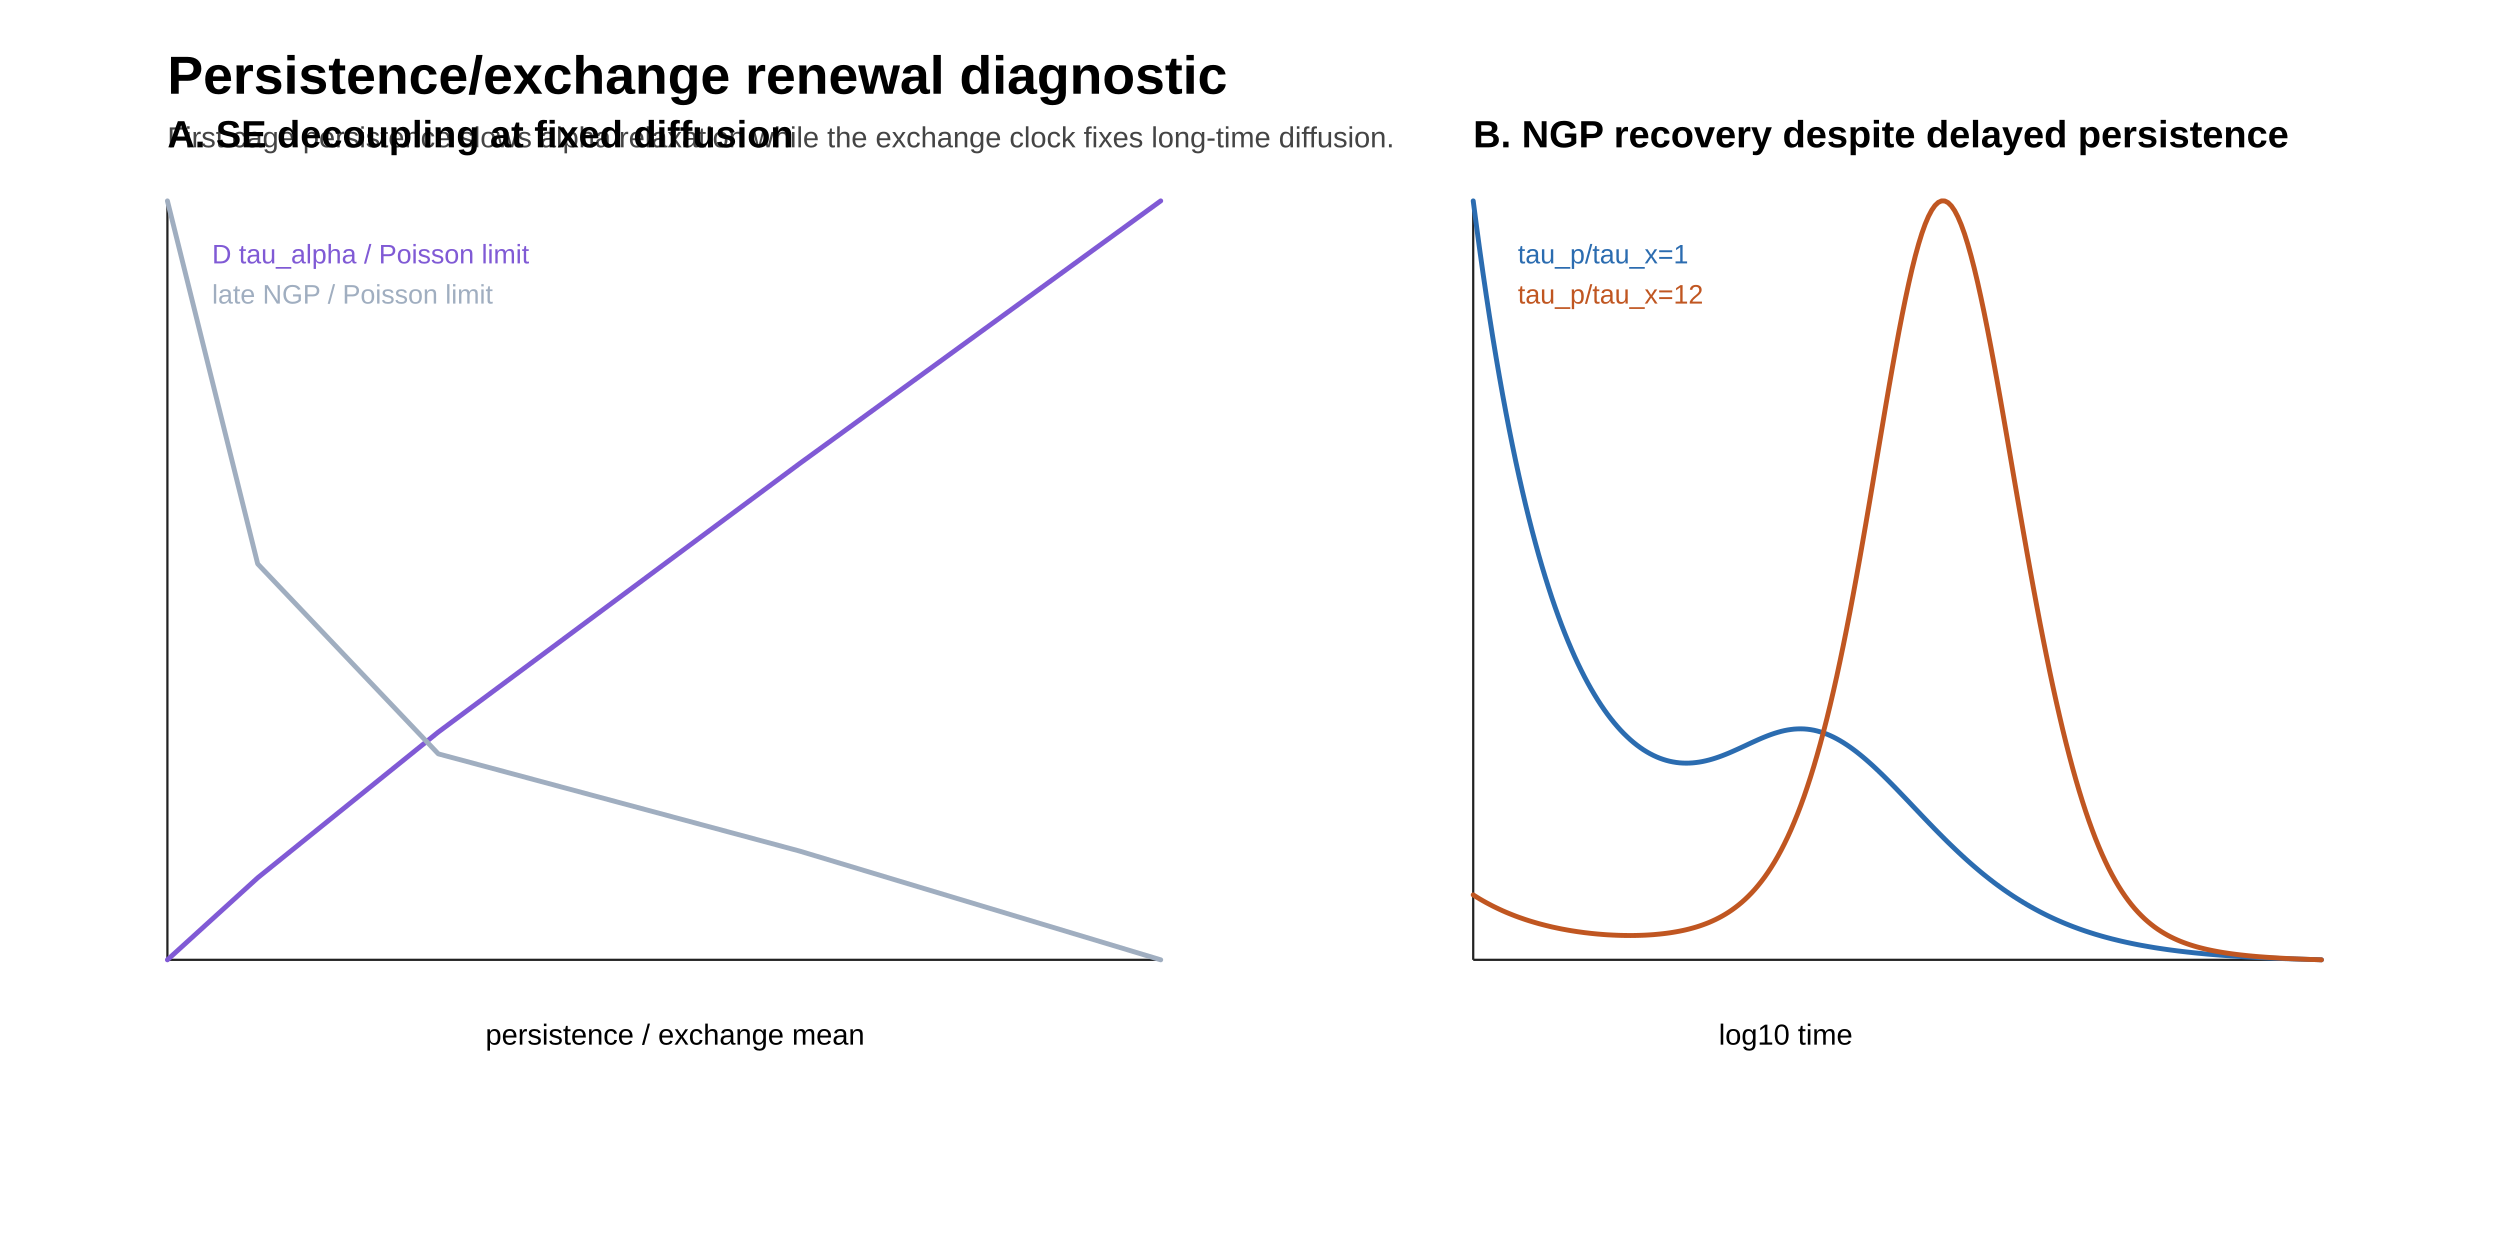
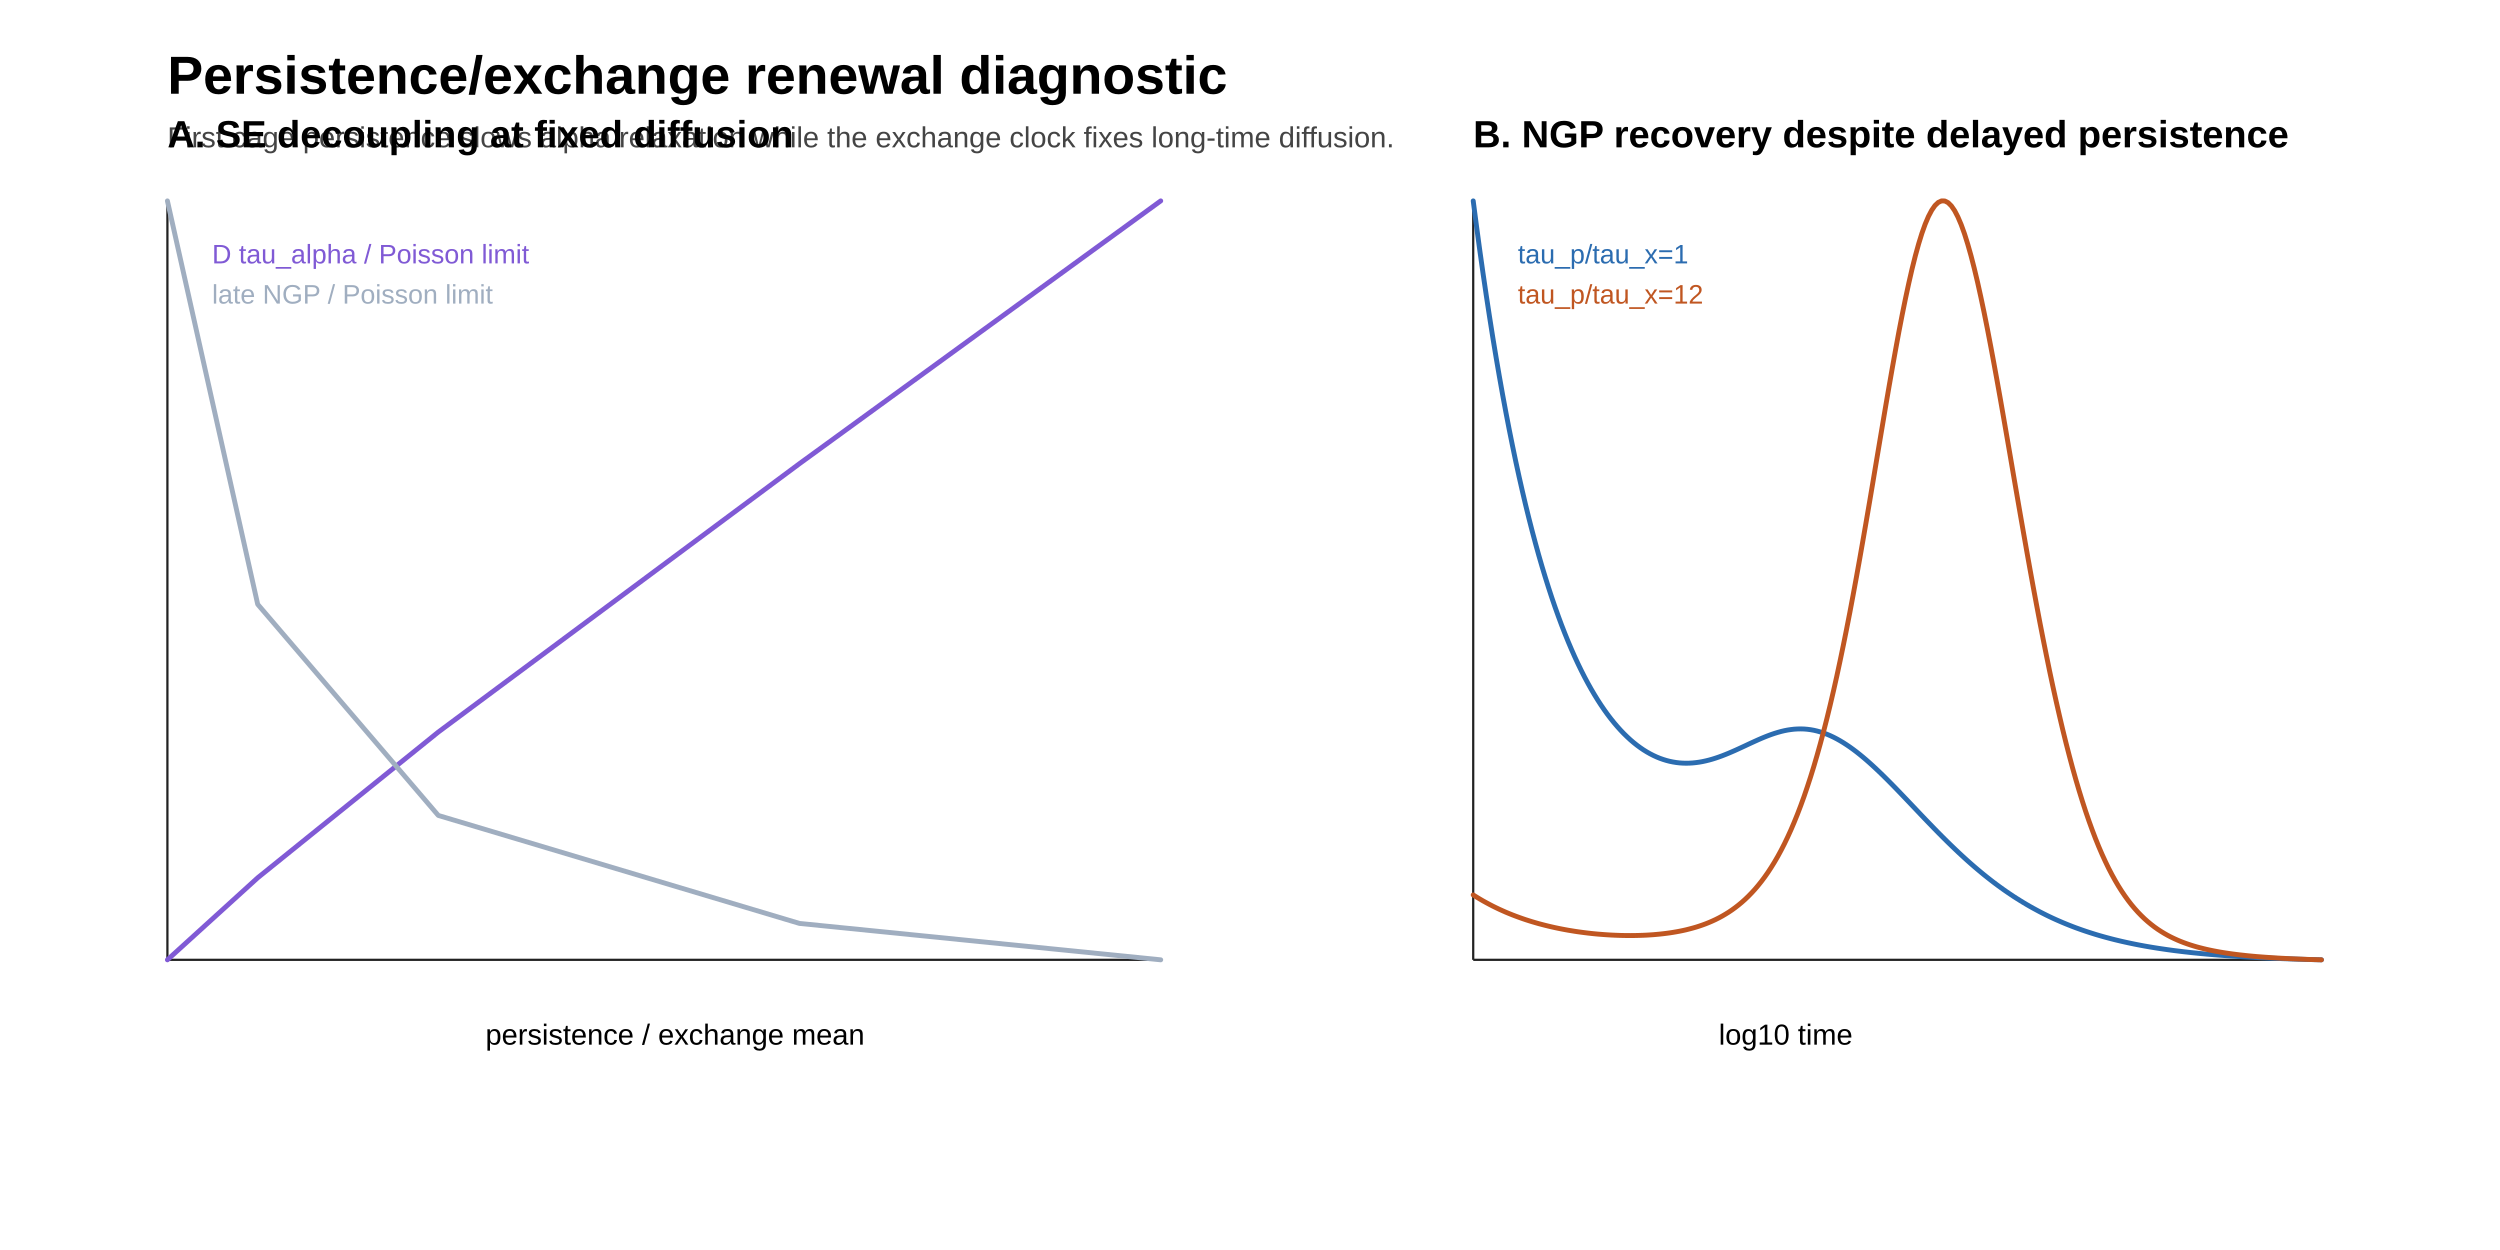
<svg xmlns="http://www.w3.org/2000/svg" width="1120" height="560" viewBox="0 0 1120 560">
  <rect width="100%" height="100%" fill="#ffffff" />
  <text x="75" y="42" font-family="Arial, sans-serif" font-size="24" font-weight="700">Persistence/exchange renewal diagnostic</text>
  <text x="75" y="66" font-family="Arial, sans-serif" font-size="13" fill="#444">First cage persistence slows alpha relaxation while the exchange clock fixes long-time diffusion.</text>
  <line x1="75" y1="430" x2="520" y2="430" stroke="#222" />
  <line x1="75" y1="430" x2="75" y2="90" stroke="#222" />
  <text x="75" y="66" font-family="Arial, sans-serif" font-size="17" font-weight="700">A. SE decoupling at fixed diffusion</text>
  <text x="217.5" y="468" font-family="Arial, sans-serif" font-size="13">persistence / exchange mean</text>
  <polyline points="75.00,430.00 115.45,393.25 196.36,327.96 358.18,207.71 520.00,90.00" fill="none" stroke="#805ad5" stroke-width="2.2" stroke-linejoin="round" stroke-linecap="round" />
-   <polyline points="75.00,90.00 115.45,252.62 196.36,337.73 358.18,381.27 520.00,430.00" fill="none" stroke="#a0aec0" stroke-width="2.2" stroke-linejoin="round" stroke-linecap="round" />
+   <polyline points="75.00,90.00 115.45,270.73 196.36,365.32 358.18,413.70 520.00,430.00" fill="none" stroke="#a0aec0" stroke-width="2.2" stroke-linejoin="round" stroke-linecap="round" />
  <text x="95" y="118" font-family="Arial, sans-serif" font-size="12" fill="#805ad5">D tau_alpha / Poisson limit</text>
  <text x="95" y="136" font-family="Arial, sans-serif" font-size="12" fill="#a0aec0">late NGP / Poisson limit</text>
  <line x1="660" y1="430" x2="1040" y2="430" stroke="#222" />
  <line x1="660" y1="430" x2="660" y2="90" stroke="#222" />
  <text x="660" y="66" font-family="Arial, sans-serif" font-size="17" font-weight="700">B. NGP recovery despite delayed persistence</text>
  <text x="770.0" y="468" font-family="Arial, sans-serif" font-size="13">log10 time</text>
-   <polyline points="660.00,90.00 661.47,101.25 662.93,112.07 664.40,122.47 665.87,132.47 667.34,142.09 668.80,151.33 670.27,160.22 671.74,168.77 673.20,176.98 674.67,184.87 676.14,192.46 677.61,199.75 679.07,206.76 680.54,213.49 682.01,219.96 683.47,226.17 684.94,232.14 686.41,237.87 687.88,243.37 689.34,248.65 690.81,253.72 692.28,258.58 693.75,263.24 695.21,267.72 696.68,272.01 698.15,276.12 699.61,280.06 701.08,283.83 702.55,287.44 704.02,290.90 705.48,294.21 706.95,297.37 708.42,300.39 709.88,303.27 711.35,306.03 712.82,308.65 714.29,311.15 715.75,313.53 717.22,315.80 718.69,317.95 720.15,319.99 721.62,321.92 723.09,323.75 724.56,325.48 726.02,327.11 727.49,328.64 728.96,330.07 730.42,331.42 731.89,332.67 733.36,333.84 734.83,334.92 736.29,335.92 737.76,336.83 739.23,337.66 740.69,338.41 742.16,339.09 743.63,339.69 745.10,340.21 746.56,340.66 748.03,341.04 749.50,341.34 750.97,341.58 752.43,341.75 753.90,341.85 755.37,341.89 756.83,341.86 758.30,341.77 759.77,341.62 761.24,341.42 762.70,341.16 764.17,340.84 765.64,340.48 767.10,340.07 768.57,339.61 770.04,339.11 771.51,338.57 772.97,338.00 774.44,337.40 775.91,336.77 777.37,336.12 778.84,335.46 780.31,334.78 781.78,334.10 783.24,333.41 784.71,332.73 786.18,332.06 787.64,331.40 789.11,330.76 790.58,330.15 792.05,329.57 793.51,329.03 794.98,328.53 796.45,328.08 797.92,327.67 799.38,327.32 800.85,327.03 802.32,326.81 803.78,326.64 805.25,326.55 806.72,326.52 808.19,326.56 809.65,326.68 811.12,326.87 812.59,327.13 814.05,327.47 815.52,327.88 816.99,328.36 818.46,328.91 819.92,329.53 821.39,330.22 822.86,330.98 824.32,331.80 825.79,332.68 827.26,333.63 828.73,334.63 830.19,335.68 831.66,336.79 833.13,337.95 834.59,339.15 836.06,340.40 837.53,341.69 839.00,343.01 840.46,344.37 841.93,345.77 843.40,347.19 844.86,348.63 846.33,350.10 847.80,351.59 849.27,353.09 850.73,354.61 852.20,356.14 853.67,357.67 855.14,359.21 856.60,360.76 858.07,362.31 859.54,363.85 861.00,365.39 862.47,366.93 863.94,368.46 865.41,369.98 866.87,371.49 868.34,372.98 869.81,374.46 871.27,375.93 872.74,377.38 874.21,378.80 875.68,380.21 877.14,381.60 878.61,382.97 880.08,384.32 881.54,385.64 883.01,386.94 884.48,388.22 885.95,389.47 887.41,390.70 888.88,391.90 890.35,393.07 891.81,394.22 893.28,395.35 894.75,396.45 896.22,397.52 897.68,398.57 899.15,399.59 900.62,400.59 902.08,401.56 903.55,402.50 905.02,403.42 906.49,404.32 907.95,405.19 909.42,406.04 910.89,406.86 912.36,407.66 913.82,408.44 915.29,409.19 916.76,409.93 918.22,410.64 919.69,411.33 921.16,412.00 922.63,412.64 924.09,413.27 925.56,413.88 927.03,414.47 928.49,415.04 929.96,415.59 931.43,416.13 932.90,416.65 934.36,417.15 935.83,417.63 937.30,418.10 938.76,418.56 940.23,418.99 941.70,419.42 943.17,419.83 944.63,420.22 946.10,420.61 947.57,420.97 949.03,421.33 950.50,421.68 951.97,422.01 953.44,422.33 954.90,422.64 956.37,422.94 957.84,423.23 959.31,423.51 960.77,423.77 962.24,424.03 963.71,424.28 965.17,424.53 966.64,424.76 968.11,424.98 969.58,425.20 971.04,425.41 972.51,425.61 973.98,425.80 975.44,425.99 976.91,426.17 978.38,426.34 979.85,426.51 981.31,426.67 982.78,426.83 984.25,426.98 985.71,427.12 987.18,427.26 988.65,427.40 990.12,427.53 991.58,427.65 993.05,427.77 994.52,427.89 995.98,428.00 997.45,428.10 998.92,428.21 1000.39,428.31 1001.85,428.40 1003.32,428.49 1004.79,428.58 1006.25,428.67 1007.72,428.75 1009.19,428.83 1010.66,428.91 1012.12,428.98 1013.59,429.05 1015.06,429.12 1016.53,429.19 1017.99,429.25 1019.46,429.31 1020.93,429.37 1022.39,429.42 1023.86,429.48 1025.33,429.53 1026.80,429.58 1028.26,429.63 1029.73,429.68 1031.20,429.72 1032.66,429.76 1034.13,429.81 1035.60,429.85 1037.07,429.88 1038.53,429.93 1040.00,430.00" fill="none" stroke="#2b6cb0" stroke-width="2.2" stroke-linejoin="round" stroke-linecap="round" />
+   <polyline points="660.00,90.00 661.47,101.25 662.93,112.07 664.40,122.47 665.87,132.47 667.34,142.09 668.80,151.34 670.27,160.23 671.74,168.78 673.20,176.99 674.67,184.89 676.14,192.48 677.61,199.77 679.07,206.78 680.54,213.51 682.01,219.98 683.47,226.19 684.94,232.16 686.41,237.89 687.88,243.39 689.34,248.67 690.81,253.74 692.28,258.60 693.75,263.27 695.21,267.74 696.68,272.03 698.15,276.14 699.61,280.08 701.08,283.85 702.55,287.47 704.02,290.93 705.48,294.23 706.95,297.39 708.42,300.42 709.88,303.30 711.35,306.05 712.82,308.68 714.29,311.18 715.75,313.56 717.22,315.83 718.69,317.98 720.15,320.02 721.62,321.95 723.09,323.78 724.56,325.51 726.02,327.13 727.49,328.67 728.96,330.10 730.42,331.45 731.89,332.70 733.36,333.87 734.83,334.95 736.29,335.95 737.76,336.86 739.23,337.69 740.69,338.44 742.16,339.12 743.63,339.72 745.10,340.24 746.56,340.69 748.03,341.07 749.50,341.37 750.97,341.61 752.43,341.78 753.90,341.88 755.37,341.92 756.83,341.89 758.30,341.80 759.77,341.65 761.24,341.45 762.70,341.19 764.17,340.87 765.64,340.51 767.10,340.10 768.57,339.64 770.04,339.14 771.51,338.60 772.97,338.03 774.44,337.43 775.91,336.80 777.37,336.16 778.84,335.49 780.31,334.81 781.78,334.13 783.24,333.44 784.71,332.76 786.18,332.09 787.64,331.43 789.11,330.79 790.58,330.18 792.05,329.60 793.51,329.06 794.98,328.56 796.45,328.11 797.92,327.70 799.38,327.35 800.85,327.06 802.32,326.84 803.78,326.67 805.25,326.58 806.72,326.55 808.19,326.59 809.65,326.71 811.12,326.90 812.59,327.16 814.05,327.50 815.52,327.91 816.99,328.39 818.46,328.94 819.92,329.56 821.39,330.25 822.86,331.01 824.32,331.83 825.79,332.71 827.26,333.66 828.73,334.66 830.19,335.71 831.66,336.82 833.13,337.98 834.59,339.18 836.06,340.43 837.53,341.72 839.00,343.05 840.46,344.41 841.93,345.80 843.40,347.22 844.86,348.66 846.33,350.13 847.80,351.62 849.27,353.12 850.73,354.64 852.20,356.17 853.67,357.71 855.14,359.25 856.60,360.79 858.07,362.34 859.54,363.89 861.00,365.43 862.47,366.97 863.94,368.49 865.41,370.01 866.87,371.52 868.34,373.02 869.81,374.50 871.27,375.96 872.74,377.41 874.21,378.84 875.68,380.25 877.14,381.64 878.61,383.01 880.08,384.36 881.54,385.68 883.01,386.98 884.48,388.26 885.95,389.51 887.41,390.73 888.88,391.94 890.35,393.11 891.81,394.26 893.28,395.39 894.75,396.49 896.22,397.56 897.68,398.61 899.15,399.63 900.62,400.62 902.08,401.60 903.55,402.54 905.02,403.46 906.49,404.36 907.95,405.23 909.42,406.08 910.89,406.90 912.36,407.70 913.82,408.48 915.29,409.23 916.76,409.97 918.22,410.68 919.69,411.37 921.16,412.04 922.63,412.68 924.09,413.31 925.56,413.92 927.03,414.51 928.49,415.08 929.96,415.64 931.43,416.17 932.90,416.69 934.36,417.19 935.83,417.67 937.30,418.14 938.76,418.60 940.23,419.04 941.70,419.46 943.17,419.87 944.63,420.26 946.10,420.65 947.57,421.02 949.03,421.37 950.50,421.72 951.97,422.05 953.44,422.37 954.90,422.68 956.37,422.98 957.84,423.27 959.31,423.55 960.77,423.82 962.24,424.08 963.71,424.33 965.17,424.57 966.64,424.80 968.11,425.02 969.58,425.24 971.04,425.45 972.51,425.65 973.98,425.85 975.44,426.03 976.91,426.21 978.38,426.39 979.85,426.55 981.31,426.72 982.78,426.87 984.25,427.02 985.71,427.17 987.18,427.30 988.65,427.44 990.12,427.57 991.58,427.69 993.05,427.81 994.52,427.93 995.98,428.04 997.45,428.15 998.92,428.25 1000.39,428.35 1001.85,428.44 1003.32,428.54 1004.79,428.63 1006.25,428.71 1007.72,428.79 1009.19,428.87 1010.66,428.95 1012.12,429.02 1013.59,429.09 1015.06,429.16 1016.53,429.23 1017.99,429.29 1019.46,429.35 1020.93,429.41 1022.39,429.47 1023.86,429.52 1025.33,429.57 1026.80,429.62 1028.26,429.67 1029.73,429.72 1031.20,429.76 1032.66,429.81 1034.13,429.85 1035.60,429.89 1037.07,429.93 1038.53,429.96 1040.00,430.00" fill="none" stroke="#2b6cb0" stroke-width="2.2" stroke-linejoin="round" stroke-linecap="round" />
  <text x="680" y="118" font-family="Arial, sans-serif" font-size="12" fill="#2b6cb0">tau_p/tau_x=1</text>
-   <polyline points="660.00,400.91 661.47,401.84 662.93,402.73 664.40,403.58 665.87,404.40 667.34,405.18 668.80,405.94 670.27,406.66 671.74,407.36 673.20,408.03 674.67,408.67 676.14,409.28 677.61,409.87 679.07,410.44 680.54,410.98 682.01,411.49 683.47,411.99 684.94,412.47 686.41,412.92 687.88,413.35 689.34,413.77 690.81,414.16 692.28,414.54 693.75,414.90 695.21,415.25 696.68,415.57 698.15,415.88 699.61,416.18 701.08,416.45 702.55,416.72 704.02,416.97 705.48,417.20 706.95,417.42 708.42,417.62 709.88,417.82 711.35,417.99 712.82,418.16 714.29,418.31 715.75,418.45 717.22,418.57 718.69,418.69 720.15,418.79 721.62,418.87 723.09,418.94 724.56,419.00 726.02,419.05 727.49,419.08 728.96,419.10 730.42,419.11 731.89,419.10 733.36,419.07 734.83,419.03 736.29,418.98 737.76,418.91 739.23,418.82 740.69,418.72 742.16,418.59 743.63,418.45 745.10,418.29 746.56,418.11 748.03,417.91 749.50,417.68 750.97,417.43 752.43,417.16 753.90,416.86 755.37,416.53 756.83,416.17 758.30,415.77 759.77,415.35 761.24,414.89 762.70,414.38 764.17,413.84 765.64,413.26 767.10,412.62 768.57,411.94 770.04,411.20 771.51,410.41 772.97,409.56 774.44,408.64 775.91,407.65 777.37,406.59 778.84,405.45 780.31,404.23 781.78,402.92 783.24,401.52 784.71,400.02 786.18,398.41 787.64,396.69 789.11,394.85 790.58,392.89 792.05,390.79 793.51,388.56 794.98,386.18 796.45,383.64 797.92,380.95 799.38,378.08 800.85,375.04 802.32,371.81 803.78,368.38 805.25,364.76 806.72,360.93 808.19,356.88 809.65,352.60 811.12,348.09 812.59,343.34 814.05,338.35 815.52,333.11 816.99,327.61 818.46,321.86 819.92,315.84 821.39,309.56 822.86,303.03 824.32,296.23 825.79,289.18 827.26,281.88 828.73,274.35 830.19,266.59 831.66,258.62 833.13,250.46 834.59,242.12 836.06,233.65 837.53,225.05 839.00,216.37 840.46,207.63 841.93,198.88 843.40,190.16 844.86,181.50 846.33,172.96 847.80,164.58 849.27,156.41 850.73,148.50 852.20,140.90 853.67,133.67 855.14,126.84 856.60,120.48 858.07,114.61 859.54,109.29 861.00,104.56 862.47,100.44 863.94,96.97 865.41,94.18 866.87,92.08 868.34,90.68 869.81,90.00 871.27,90.04 872.74,90.78 874.21,92.24 875.68,94.38 877.14,97.19 878.61,100.64 880.08,104.70 881.54,109.35 883.01,114.55 884.48,120.25 885.95,126.43 887.41,133.02 888.88,140.00 890.35,147.32 891.81,154.93 893.28,162.80 894.75,170.87 896.22,179.12 897.68,187.49 899.15,195.95 900.62,204.47 902.08,213.00 903.55,221.53 905.02,230.01 906.49,238.42 907.95,246.73 909.42,254.93 910.89,262.99 912.36,270.89 913.82,278.61 915.29,286.15 916.76,293.48 918.22,300.60 919.69,307.50 921.16,314.18 922.63,320.61 924.09,326.81 925.56,332.77 927.03,338.49 928.49,343.96 929.96,349.19 931.43,354.18 932.90,358.93 934.36,363.44 935.83,367.73 937.30,371.79 938.76,375.63 940.23,379.25 941.70,382.67 943.17,385.89 944.63,388.91 946.10,391.74 947.57,394.40 949.03,396.89 950.50,399.21 951.97,401.38 953.44,403.41 954.90,405.29 956.37,407.05 957.84,408.68 959.31,410.19 960.77,411.60 962.24,412.90 963.71,414.11 965.17,415.24 966.64,416.28 968.11,417.24 969.58,418.14 971.04,418.97 972.51,419.74 973.98,420.45 975.44,421.11 976.91,421.73 978.38,422.30 979.85,422.83 981.31,423.32 982.78,423.78 984.25,424.21 985.71,424.60 987.18,424.97 988.65,425.32 990.12,425.64 991.58,425.94 993.05,426.22 994.52,426.49 995.98,426.73 997.45,426.96 998.92,427.18 1000.39,427.38 1001.85,427.57 1003.32,427.75 1004.79,427.91 1006.25,428.07 1007.72,428.22 1009.19,428.36 1010.66,428.49 1012.12,428.61 1013.59,428.72 1015.06,428.83 1016.53,428.93 1017.99,429.03 1019.46,429.12 1020.93,429.21 1022.39,429.29 1023.86,429.37 1025.33,429.44 1026.80,429.51 1028.26,429.57 1029.73,429.63 1031.20,429.69 1032.66,429.75 1034.13,429.80 1035.60,429.85 1037.07,429.89 1038.53,429.94 1040.00,430.00" fill="none" stroke="#c05621" stroke-width="2.2" stroke-linejoin="round" stroke-linecap="round" />
+   <polyline points="660.00,400.93 661.47,401.86 662.93,402.74 664.40,403.60 665.87,404.41 667.34,405.20 668.80,405.96 670.27,406.68 671.74,407.38 673.20,408.04 674.67,408.69 676.14,409.30 677.61,409.89 679.07,410.45 680.54,410.99 682.01,411.51 683.47,412.01 684.94,412.48 686.41,412.94 687.88,413.37 689.34,413.79 690.81,414.18 692.28,414.56 693.75,414.92 695.21,415.26 696.68,415.59 698.15,415.90 699.61,416.19 701.08,416.47 702.55,416.74 704.02,416.98 705.48,417.22 706.95,417.44 708.42,417.64 709.88,417.83 711.35,418.01 712.82,418.18 714.29,418.33 715.75,418.47 717.22,418.59 718.69,418.70 720.15,418.80 721.62,418.89 723.09,418.96 724.56,419.02 726.02,419.07 727.49,419.10 728.96,419.12 730.42,419.13 731.89,419.12 733.36,419.09 734.83,419.05 736.29,419.00 737.76,418.93 739.23,418.84 740.69,418.74 742.16,418.61 743.63,418.47 745.10,418.31 746.56,418.13 748.03,417.93 749.50,417.70 750.97,417.45 752.43,417.18 753.90,416.88 755.37,416.55 756.83,416.18 758.30,415.79 759.77,415.37 761.24,414.90 762.70,414.40 764.17,413.86 765.64,413.27 767.10,412.64 768.57,411.96 770.04,411.22 771.51,410.43 772.97,409.57 774.44,408.66 775.91,407.67 777.37,406.61 778.84,405.47 780.31,404.25 781.78,402.94 783.24,401.54 784.71,400.03 786.18,398.43 787.64,396.71 789.11,394.87 790.58,392.90 792.05,390.81 793.51,388.57 794.98,386.19 796.45,383.66 797.92,380.96 799.38,378.10 800.85,375.05 802.32,371.82 803.78,368.40 805.25,364.78 806.72,360.94 808.19,356.89 809.65,352.61 811.12,348.11 812.59,343.36 814.05,338.37 815.52,333.12 816.99,327.63 818.46,321.87 819.92,315.86 821.39,309.58 822.86,303.04 824.32,296.24 825.79,289.19 827.26,281.89 828.73,274.36 830.19,266.60 831.66,258.63 833.13,250.46 834.59,242.13 836.06,233.65 837.53,225.06 839.00,216.37 840.46,207.64 841.93,198.89 843.40,190.16 844.86,181.50 846.33,172.96 847.80,164.58 849.27,156.41 850.73,148.50 852.20,140.91 853.67,133.67 855.14,126.85 856.60,120.48 858.07,114.61 859.54,109.29 861.00,104.56 862.47,100.44 863.94,96.97 865.41,94.18 866.87,92.08 868.34,90.68 869.81,90.00 871.27,90.04 872.74,90.78 874.21,92.24 875.68,94.38 877.14,97.19 878.61,100.64 880.08,104.71 881.54,109.36 883.01,114.55 884.48,120.26 885.95,126.43 887.41,133.03 888.88,140.00 890.35,147.32 891.81,154.94 893.28,162.80 894.75,170.88 896.22,179.12 897.68,187.49 899.15,195.96 900.62,204.47 902.08,213.01 903.55,221.53 905.02,230.02 906.49,238.43 907.95,246.74 909.42,254.94 910.89,263.00 912.36,270.90 913.82,278.62 915.29,286.16 916.76,293.49 918.22,300.62 919.69,307.52 921.16,314.19 922.63,320.63 924.09,326.83 925.56,332.79 927.03,338.50 928.49,343.97 929.96,349.20 931.43,354.19 932.90,358.94 934.36,363.46 935.83,367.74 937.30,371.80 938.76,375.64 940.23,379.27 941.70,382.69 943.17,385.90 944.63,388.93 946.10,391.76 947.57,394.42 949.03,396.91 950.50,399.23 951.97,401.40 953.44,403.43 954.90,405.31 956.37,407.06 957.84,408.70 959.31,410.21 960.77,411.62 962.24,412.92 963.71,414.13 965.17,415.26 966.64,416.30 968.11,417.26 969.58,418.16 971.04,418.99 972.51,419.76 973.98,420.47 975.44,421.13 976.91,421.75 978.38,422.32 979.85,422.85 981.31,423.34 982.78,423.80 984.25,424.23 985.71,424.62 987.18,424.99 988.65,425.34 990.12,425.66 991.58,425.96 993.05,426.24 994.52,426.51 995.98,426.75 997.45,426.98 998.92,427.20 1000.39,427.40 1001.85,427.59 1003.32,427.77 1004.79,427.93 1006.25,428.09 1007.72,428.24 1009.19,428.38 1010.66,428.51 1012.12,428.63 1013.59,428.74 1015.06,428.85 1016.53,428.95 1017.99,429.05 1019.46,429.14 1020.93,429.23 1022.39,429.31 1023.86,429.38 1025.33,429.46 1026.80,429.53 1028.26,429.59 1029.73,429.65 1031.20,429.71 1032.66,429.76 1034.13,429.82 1035.60,429.87 1037.07,429.91 1038.53,429.96 1040.00,430.00" fill="none" stroke="#c05621" stroke-width="2.2" stroke-linejoin="round" stroke-linecap="round" />
  <text x="680" y="136" font-family="Arial, sans-serif" font-size="12" fill="#c05621">tau_p/tau_x=12</text>
</svg>
